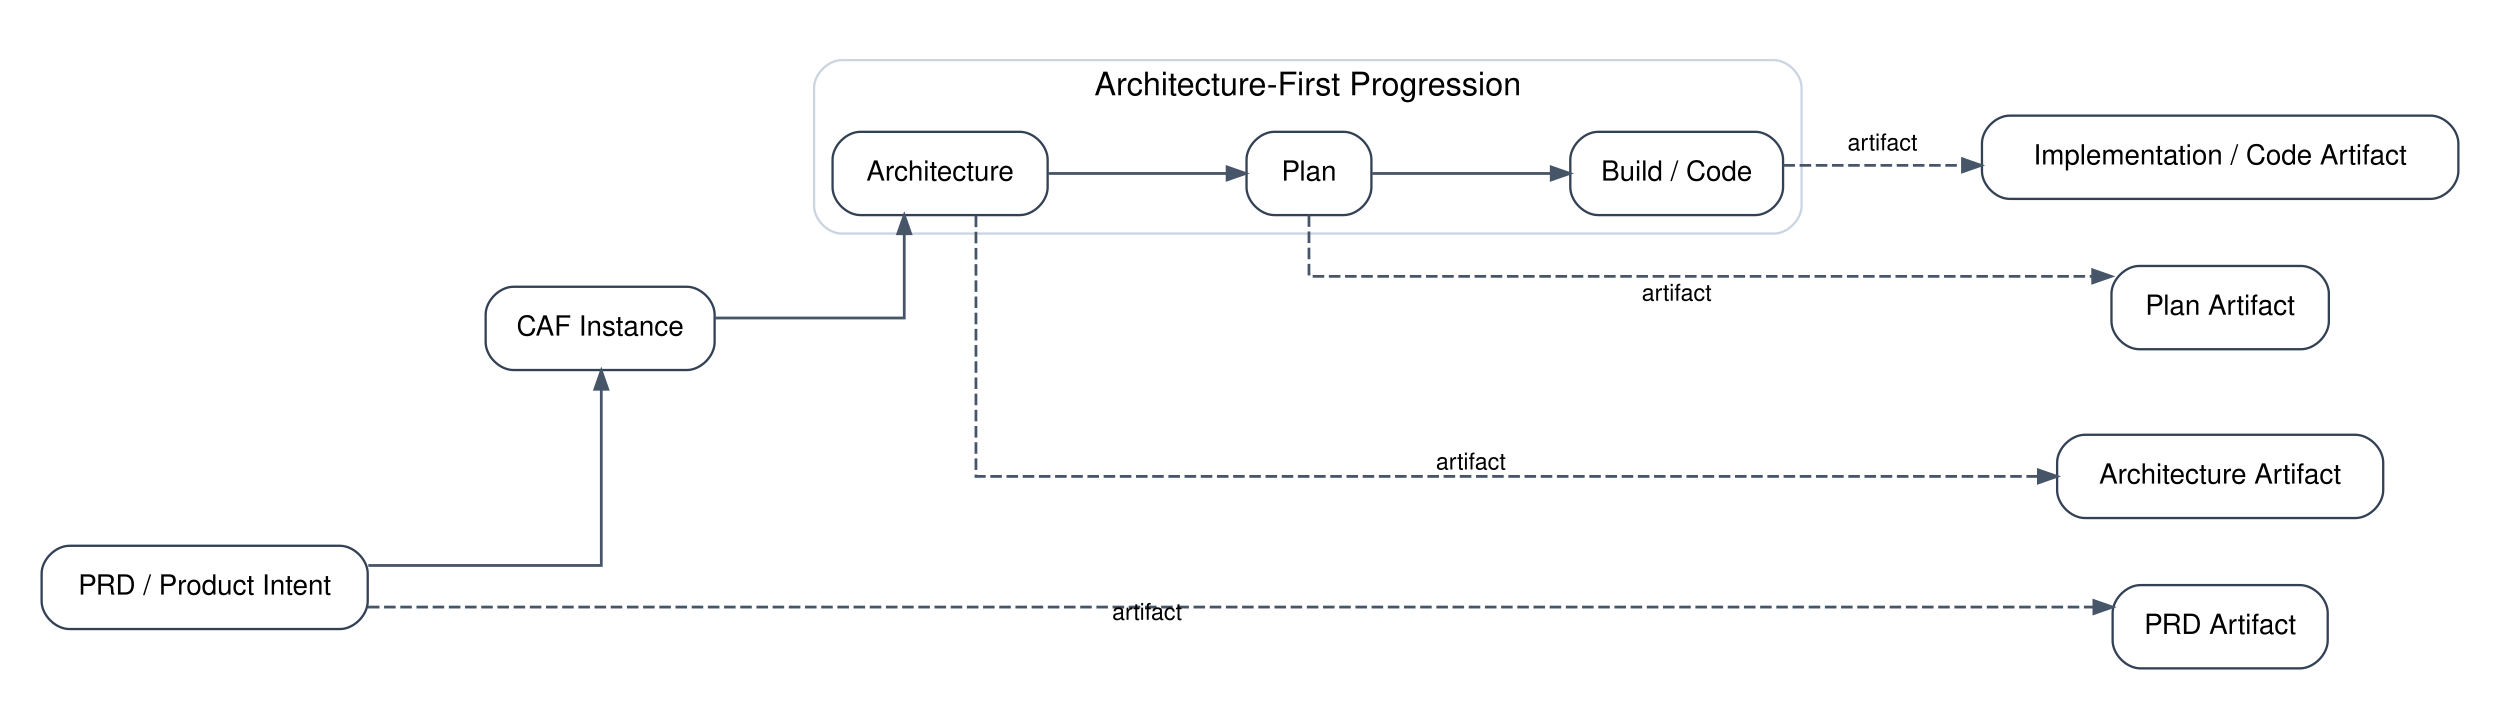
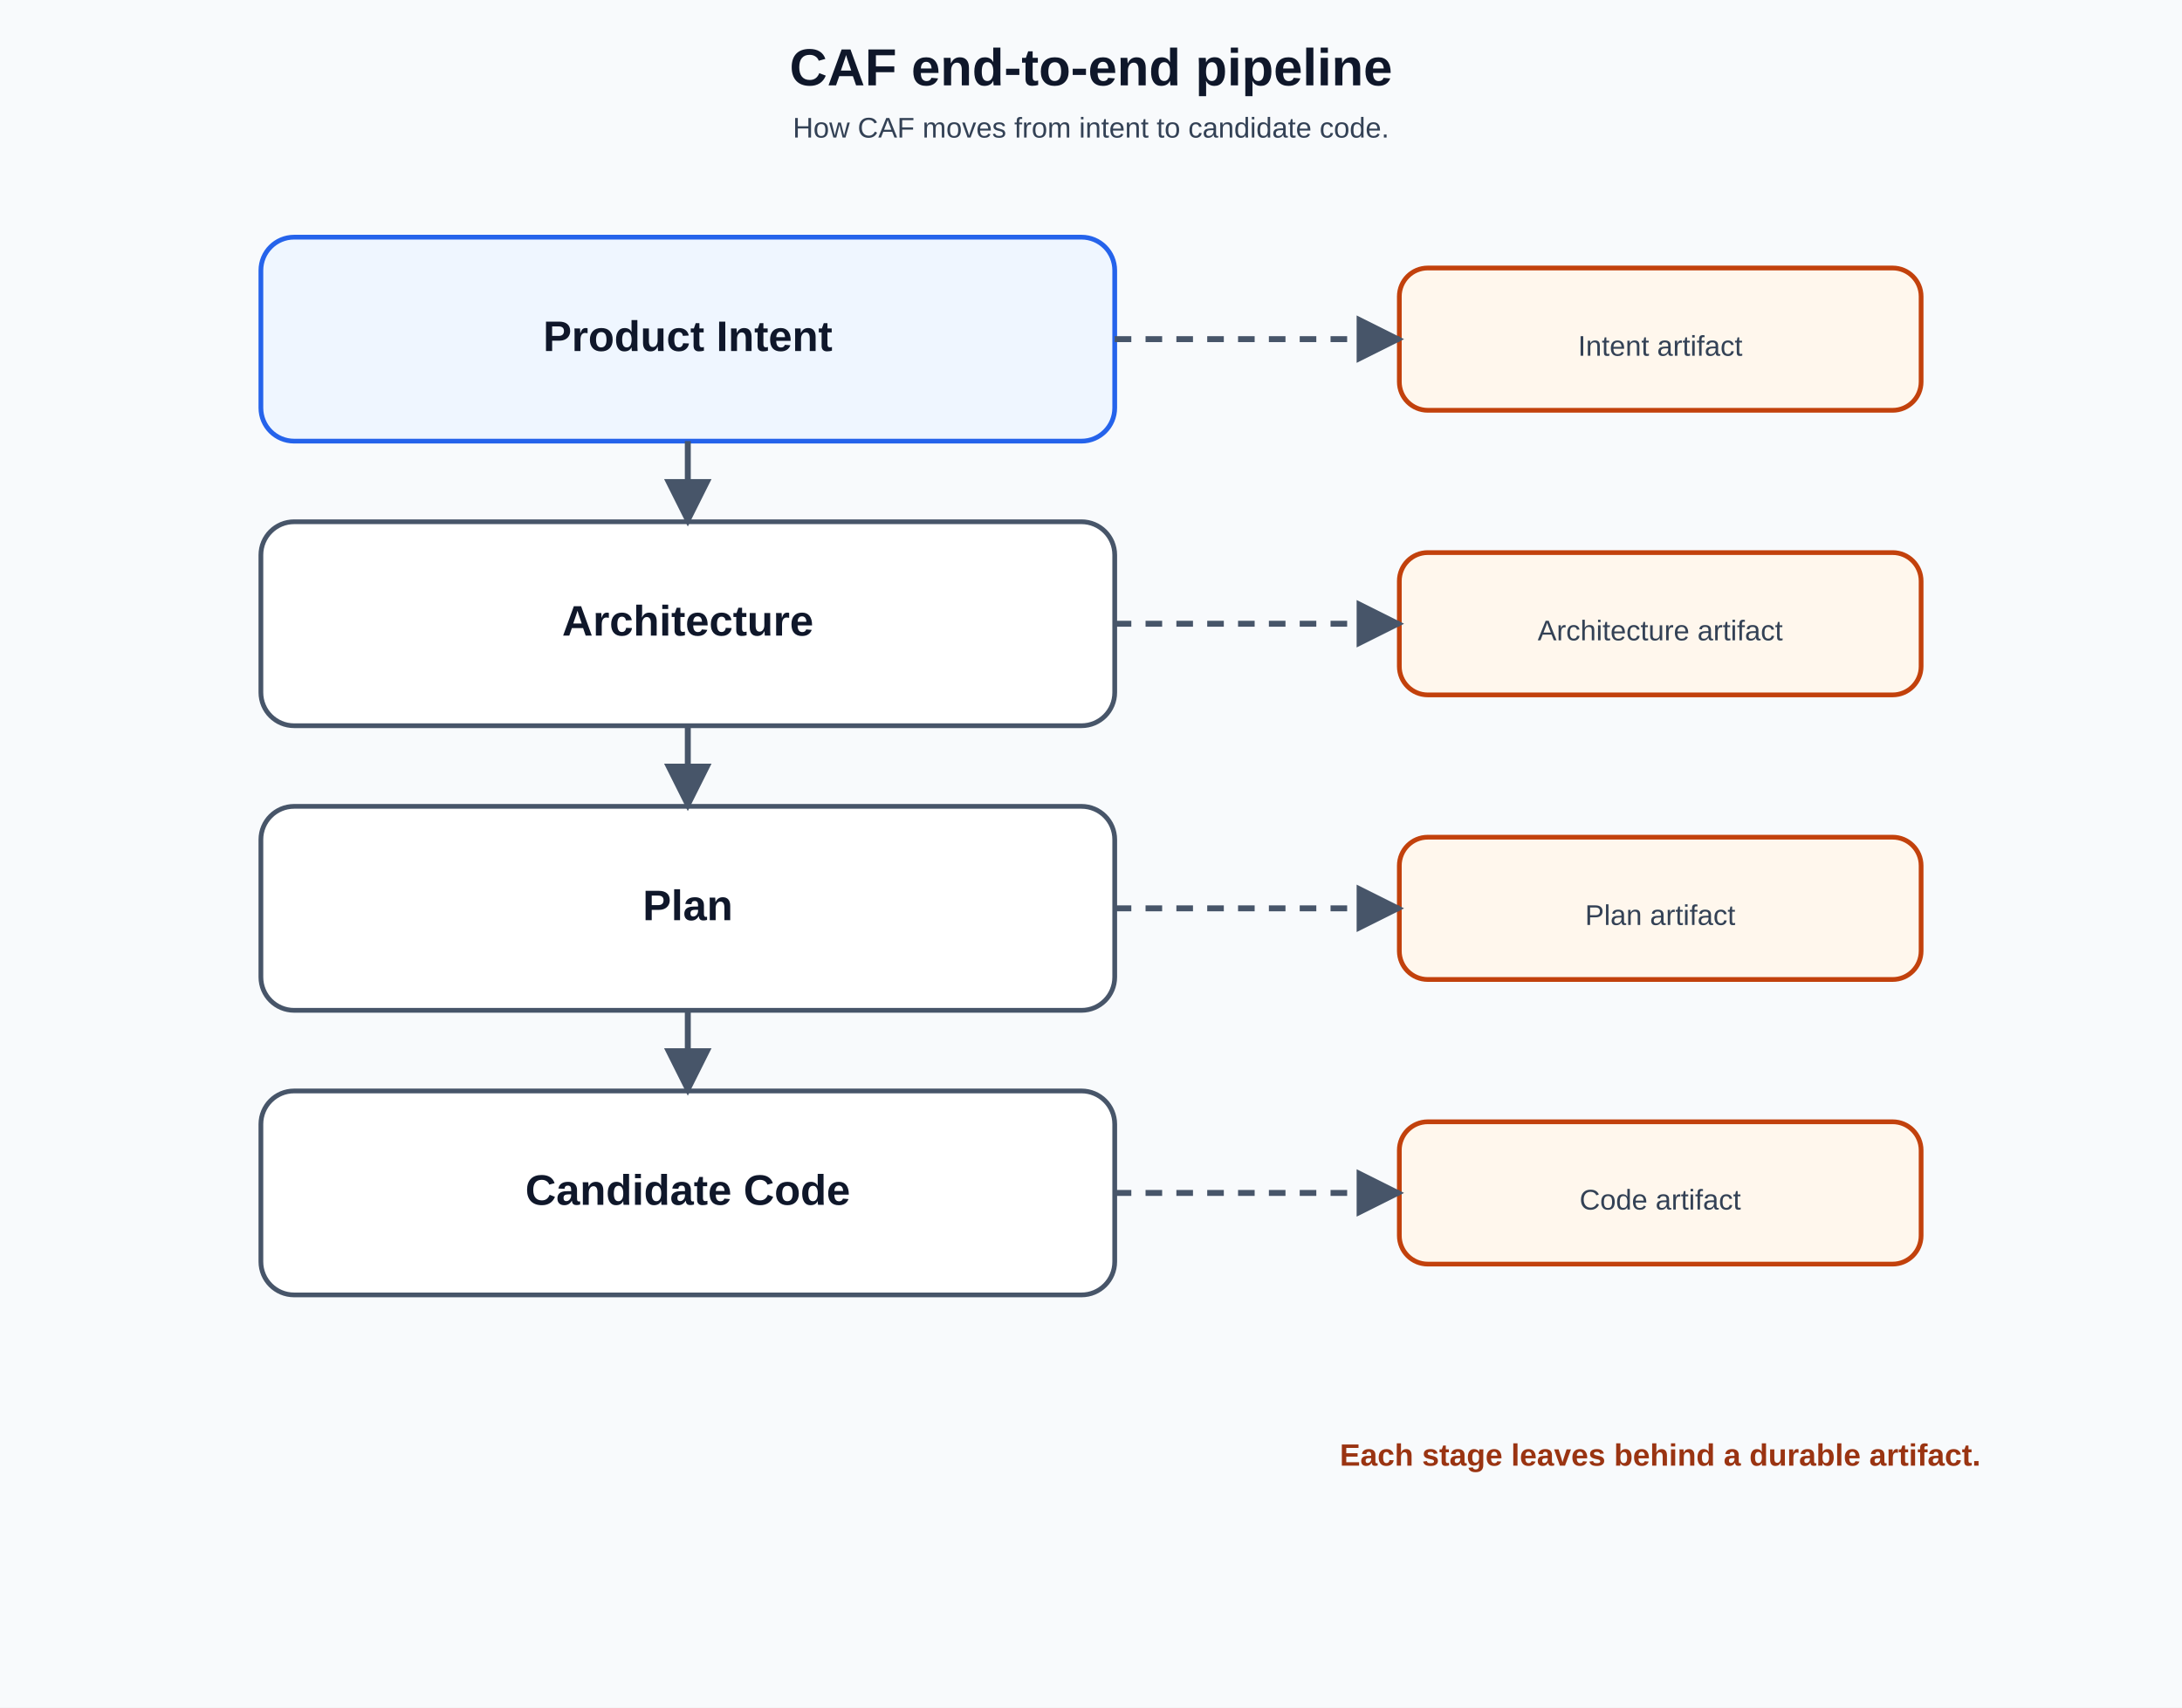
- <svg xmlns="http://www.w3.org/2000/svg" width="1081pt" height="307pt" viewBox="0.00 0.00 1081.00 307.00">
-   <g id="graph0" class="graph" transform="scale(1 1) rotate(0) translate(18 289)">
-     <polygon fill="white" stroke="transparent" points="-18,18 -18,-289 1063,-289 1063,18 -18,18" />
-     <g id="clust1" class="cluster">
-       <path fill="white" stroke="#cbd5e1" d="M346,-188C346,-188 749,-188 749,-188 755,-188 761,-194 761,-200 761,-200 761,-251 761,-251 761,-257 755,-263 749,-263 749,-263 346,-263 346,-263 340,-263 334,-257 334,-251 334,-251 334,-200 334,-200 334,-194 340,-188 346,-188" />
-       <text text-anchor="middle" x="547.5" y="-247.8" font-family="Helvetica,sans-Serif" font-size="14.00">Architecture-First Progression</text>
-     </g>
-     <g id="node1" class="node">
-       <path fill="none" stroke="#334155" d="M129,-53C129,-53 12,-53 12,-53 6,-53 0,-47 0,-41 0,-41 0,-29 0,-29 0,-23 6,-17 12,-17 12,-17 129,-17 129,-17 135,-17 141,-23 141,-29 141,-29 141,-41 141,-41 141,-47 135,-53 129,-53" />
-       <text text-anchor="middle" x="70.5" y="-31.9" font-family="Helvetica,sans-Serif" font-size="12.00">PRD / Product Intent</text>
-     </g>
-     <g id="node2" class="node">
-       <path fill="none" stroke="#334155" d="M279,-165C279,-165 204,-165 204,-165 198,-165 192,-159 192,-153 192,-153 192,-141 192,-141 192,-135 198,-129 204,-129 204,-129 279,-129 279,-129 285,-129 291,-135 291,-141 291,-141 291,-153 291,-153 291,-159 285,-165 279,-165" />
-       <text text-anchor="middle" x="241.5" y="-143.9" font-family="Helvetica,sans-Serif" font-size="12.00">CAF Instance</text>
-     </g>
-     <g id="edge3" class="edge">
-       <path fill="none" stroke="#475569" stroke-width="1.2" d="M141.25,-44.5C188.49,-44.5 242,-44.5 242,-44.5 242,-44.5 242,-120.68 242,-120.68" />
-       <polygon fill="#475569" stroke="#475569" stroke-width="1.2" points="239.2,-120.68 242,-128.68 244.8,-120.68 239.2,-120.68" />
-     </g>
-     <g id="node6" class="node">
-       <path fill="none" stroke="#334155" d="M976.5,-36C976.5,-36 907.5,-36 907.5,-36 901.5,-36 895.5,-30 895.5,-24 895.5,-24 895.5,-12 895.5,-12 895.5,-6 901.5,0 907.5,0 907.5,0 976.5,0 976.5,0 982.5,0 988.5,-6 988.5,-12 988.5,-12 988.5,-24 988.5,-24 988.5,-30 982.5,-36 976.5,-36" />
-       <text text-anchor="middle" x="942" y="-14.9" font-family="Helvetica,sans-Serif" font-size="12.00">PRD Artifact</text>
-     </g>
-     <g id="edge5" class="edge">
-       <path fill="none" stroke="#475569" stroke-width="1.2" stroke-dasharray="5,2" d="M141.08,-26.5C141.08,-26.5 887.4,-26.5 887.4,-26.5" />
-       <polygon fill="#475569" stroke="#475569" stroke-width="1.2" points="887.4,-29.3 895.4,-26.5 887.4,-23.7 887.4,-29.3" />
-       <text text-anchor="middle" x="478" y="-21" font-family="Helvetica,sans-Serif" font-size="10.00">artifact</text>
-     </g>
-     <g id="node3" class="node">
-       <path fill="none" stroke="#334155" d="M423,-232C423,-232 354,-232 354,-232 348,-232 342,-226 342,-220 342,-220 342,-208 342,-208 342,-202 348,-196 354,-196 354,-196 423,-196 423,-196 429,-196 435,-202 435,-208 435,-208 435,-220 435,-220 435,-226 429,-232 423,-232" />
-       <text text-anchor="middle" x="388.5" y="-210.9" font-family="Helvetica,sans-Serif" font-size="12.00">Architecture</text>
-     </g>
-     <g id="edge4" class="edge">
-       <path fill="none" stroke="#475569" stroke-width="1.2" d="M291.21,-151.5C328.45,-151.5 373,-151.5 373,-151.5 373,-151.5 373,-187.92 373,-187.92" />
-       <polygon fill="#475569" stroke="#475569" stroke-width="1.2" points="370.2,-187.92 373,-195.92 375.8,-187.92 370.2,-187.92" />
-     </g>
-     <g id="node4" class="node">
-       <path fill="none" stroke="#334155" d="M563,-232C563,-232 533,-232 533,-232 527,-232 521,-226 521,-220 521,-220 521,-208 521,-208 521,-202 527,-196 533,-196 533,-196 563,-196 563,-196 569,-196 575,-202 575,-208 575,-208 575,-220 575,-220 575,-226 569,-232 563,-232" />
-       <text text-anchor="middle" x="548" y="-210.9" font-family="Helvetica,sans-Serif" font-size="12.00">Plan</text>
-     </g>
-     <g id="edge1" class="edge">
-       <path fill="none" stroke="#475569" stroke-width="1.2" d="M435.06,-214C435.06,-214 512.6,-214 512.6,-214" />
-       <polygon fill="#475569" stroke="#475569" stroke-width="1.2" points="512.6,-216.8 520.6,-214 512.6,-211.2 512.6,-216.8" />
-     </g>
-     <g id="node7" class="node">
-       <path fill="none" stroke="#334155" d="M1000.5,-101C1000.5,-101 883.5,-101 883.5,-101 877.5,-101 871.5,-95 871.5,-89 871.5,-89 871.5,-77 871.5,-77 871.5,-71 877.5,-65 883.5,-65 883.5,-65 1000.5,-65 1000.5,-65 1006.5,-65 1012.5,-71 1012.5,-77 1012.5,-77 1012.5,-89 1012.5,-89 1012.5,-95 1006.5,-101 1000.5,-101" />
-       <text text-anchor="middle" x="942" y="-79.9" font-family="Helvetica,sans-Serif" font-size="12.00">Architecture Artifact</text>
-     </g>
-     <g id="edge6" class="edge">
-       <path fill="none" stroke="#475569" stroke-width="1.2" stroke-dasharray="5,2" d="M404,-195.79C404,-159.79 404,-83 404,-83 404,-83 863.39,-83 863.39,-83" />
-       <polygon fill="#475569" stroke="#475569" stroke-width="1.2" points="863.39,-85.8 871.39,-83 863.39,-80.2 863.39,-85.8" />
-       <text text-anchor="middle" x="618" y="-86" font-family="Helvetica,sans-Serif" font-size="10.00">artifact</text>
-     </g>
-     <g id="node5" class="node">
-       <path fill="none" stroke="#334155" d="M741,-232C741,-232 673,-232 673,-232 667,-232 661,-226 661,-220 661,-220 661,-208 661,-208 661,-202 667,-196 673,-196 673,-196 741,-196 741,-196 747,-196 753,-202 753,-208 753,-208 753,-220 753,-220 753,-226 747,-232 741,-232" />
-       <text text-anchor="middle" x="707" y="-210.9" font-family="Helvetica,sans-Serif" font-size="12.00">Build / Code</text>
-     </g>
-     <g id="edge2" class="edge">
-       <path fill="none" stroke="#475569" stroke-width="1.2" d="M575.33,-214C575.33,-214 652.75,-214 652.75,-214" />
-       <polygon fill="#475569" stroke="#475569" stroke-width="1.2" points="652.75,-216.8 660.75,-214 652.75,-211.2 652.75,-216.8" />
-     </g>
-     <g id="node8" class="node">
-       <path fill="none" stroke="#334155" d="M977,-174C977,-174 907,-174 907,-174 901,-174 895,-168 895,-162 895,-162 895,-150 895,-150 895,-144 901,-138 907,-138 907,-138 977,-138 977,-138 983,-138 989,-144 989,-150 989,-150 989,-162 989,-162 989,-168 983,-174 977,-174" />
-       <text text-anchor="middle" x="942" y="-152.9" font-family="Helvetica,sans-Serif" font-size="12.00">Plan Artifact</text>
-     </g>
-     <g id="edge7" class="edge">
-       <path fill="none" stroke="#475569" stroke-width="1.2" stroke-dasharray="5,2" d="M548,-195.9C548,-183.58 548,-169.5 548,-169.5 548,-169.5 886.87,-169.5 886.87,-169.5" />
-       <polygon fill="#475569" stroke="#475569" stroke-width="1.2" points="886.87,-172.3 894.87,-169.5 886.87,-166.7 886.87,-172.3" />
-       <text text-anchor="middle" x="707" y="-159" font-family="Helvetica,sans-Serif" font-size="10.00">artifact</text>
-     </g>
-     <g id="node9" class="node">
-       <path fill="none" stroke="#334155" d="M1033,-239C1033,-239 851,-239 851,-239 845,-239 839,-233 839,-227 839,-227 839,-215 839,-215 839,-209 845,-203 851,-203 851,-203 1033,-203 1033,-203 1039,-203 1045,-209 1045,-215 1045,-215 1045,-227 1045,-227 1045,-233 1039,-239 1033,-239" />
-       <text text-anchor="middle" x="942" y="-217.9" font-family="Helvetica,sans-Serif" font-size="12.00">Implementation / Code Artifact</text>
-     </g>
-     <g id="edge8" class="edge">
-       <path fill="none" stroke="#475569" stroke-width="1.2" stroke-dasharray="5,2" d="M753.15,-217.5C753.15,-217.5 830.58,-217.5 830.58,-217.5" />
-       <polygon fill="#475569" stroke="#475569" stroke-width="1.2" points="830.58,-220.3 838.58,-217.5 830.58,-214.7 830.58,-220.3" />
-       <text text-anchor="middle" x="796" y="-224" font-family="Helvetica,sans-Serif" font-size="10.00">artifact</text>
-     </g>
-   </g>
+ <svg xmlns="http://www.w3.org/2000/svg" width="920" height="720" viewBox="0 0 920 720" role="img" aria-label="CAF end-to-end pipeline">
+   <style>
+   .title { font: 700 22px Arial, Helvetica, sans-serif; fill: #0f172a; }
+   .subtitle { font: 400 12px Arial, Helvetica, sans-serif; fill: #334155; }
+   .box { fill: #ffffff; stroke: #475569; stroke-width: 2; rx: 14; ry: 14; }
+   .accent { fill: #eff6ff; stroke: #2563eb; stroke-width: 2; rx: 14; ry: 14; }
+   .side { fill: #fff7ed; stroke: #c2410c; stroke-width: 2; rx: 12; ry: 12; }
+   .ok { fill: #ecfdf5; stroke: #15803d; stroke-width: 2; rx: 14; ry: 14; }
+   .warn { fill: #fff1f2; stroke: #be123c; stroke-width: 2; rx: 14; ry: 14; }
+   .label { font: 700 18px Arial, Helvetica, sans-serif; fill: #0f172a; }
+   .small { font: 400 12px Arial, Helvetica, sans-serif; fill: #334155; }
+   .arrow { stroke: #475569; stroke-width: 2.5; fill: none; marker-end: url(#arrow); }
+   .dashed { stroke-dasharray: 7 6; }
+   .note { font: 700 13px Arial, Helvetica, sans-serif; fill: #9a3412; }
+ </style>
+   <defs>
+     <marker id="arrow" viewBox="0 0 10 10" refX="9" refY="5" markerWidth="8" markerHeight="8" orient="auto-start-reverse">
+       <path d="M 0 0 L 10 5 L 0 10 z" fill="#475569" />
+     </marker>
+   </defs>
+   <rect width="100%" height="100%" fill="#f8fafc" />
+   <text x="460" y="36" class="title" text-anchor="middle">CAF end-to-end pipeline</text>
+   <text x="460" y="58" class="subtitle" text-anchor="middle">How CAF moves from intent to candidate code.</text>
+   <rect x="110" y="100" width="360" height="86" class="accent" />
+   <text x="290.0" y="148" class="label" text-anchor="middle">Product Intent</text>
+   <rect x="110" y="220" width="360" height="86" class="box" />
+   <text x="290.0" y="268" class="label" text-anchor="middle">Architecture</text>
+   <rect x="110" y="340" width="360" height="86" class="box" />
+   <text x="290.0" y="388" class="label" text-anchor="middle">Plan</text>
+   <rect x="110" y="460" width="360" height="86" class="box" />
+   <text x="290.0" y="508" class="label" text-anchor="middle">Candidate Code</text>
+   <line x1="290.0" y1="186" x2="290.0" y2="220" class="arrow" />
+   <line x1="290.0" y1="306" x2="290.0" y2="340" class="arrow" />
+   <line x1="290.0" y1="426" x2="290.0" y2="460" class="arrow" />
+   <rect x="590" y="113" width="220" height="60" class="side" />
+   <text x="700.0" y="150" class="small" text-anchor="middle">Intent artifact</text>
+   <line x1="470" y1="143.0" x2="590" y2="143.0" class="arrow dashed" />
+   <rect x="590" y="233" width="220" height="60" class="side" />
+   <text x="700.0" y="270" class="small" text-anchor="middle">Architecture artifact</text>
+   <line x1="470" y1="263.0" x2="590" y2="263.0" class="arrow dashed" />
+   <rect x="590" y="353" width="220" height="60" class="side" />
+   <text x="700.0" y="390" class="small" text-anchor="middle">Plan artifact</text>
+   <line x1="470" y1="383.0" x2="590" y2="383.0" class="arrow dashed" />
+   <rect x="590" y="473" width="220" height="60" class="side" />
+   <text x="700.0" y="510" class="small" text-anchor="middle">Code artifact</text>
+   <line x1="470" y1="503.0" x2="590" y2="503.0" class="arrow dashed" />
+   <text x="700" y="618" class="note" text-anchor="middle">Each stage leaves behind a durable artifact.</text>
</svg>
